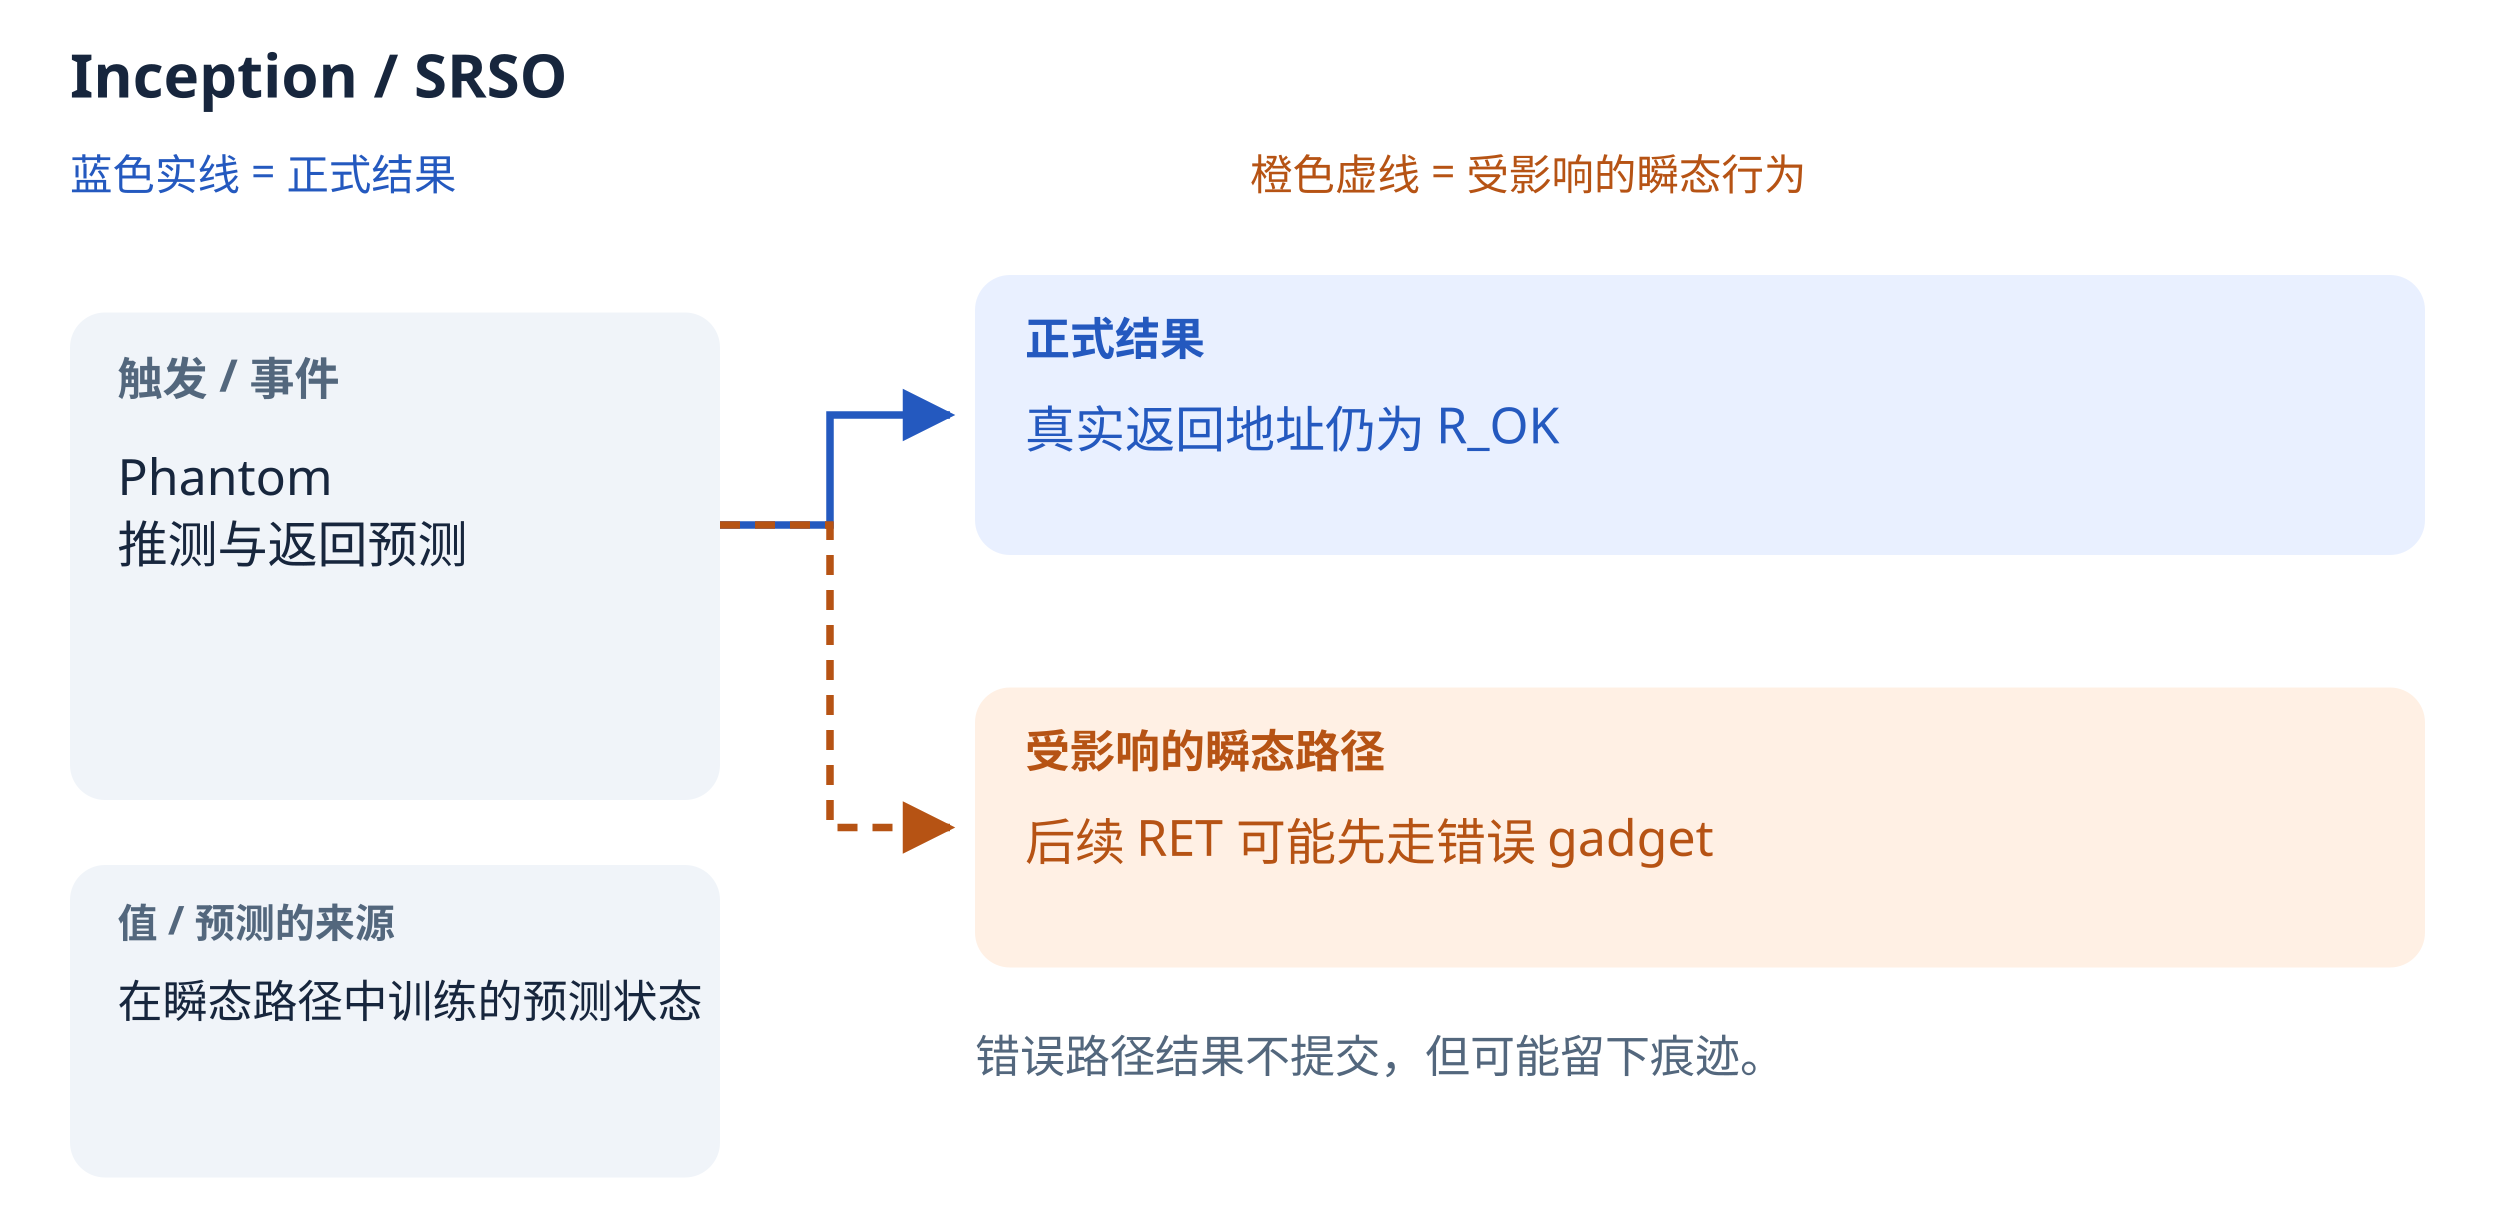
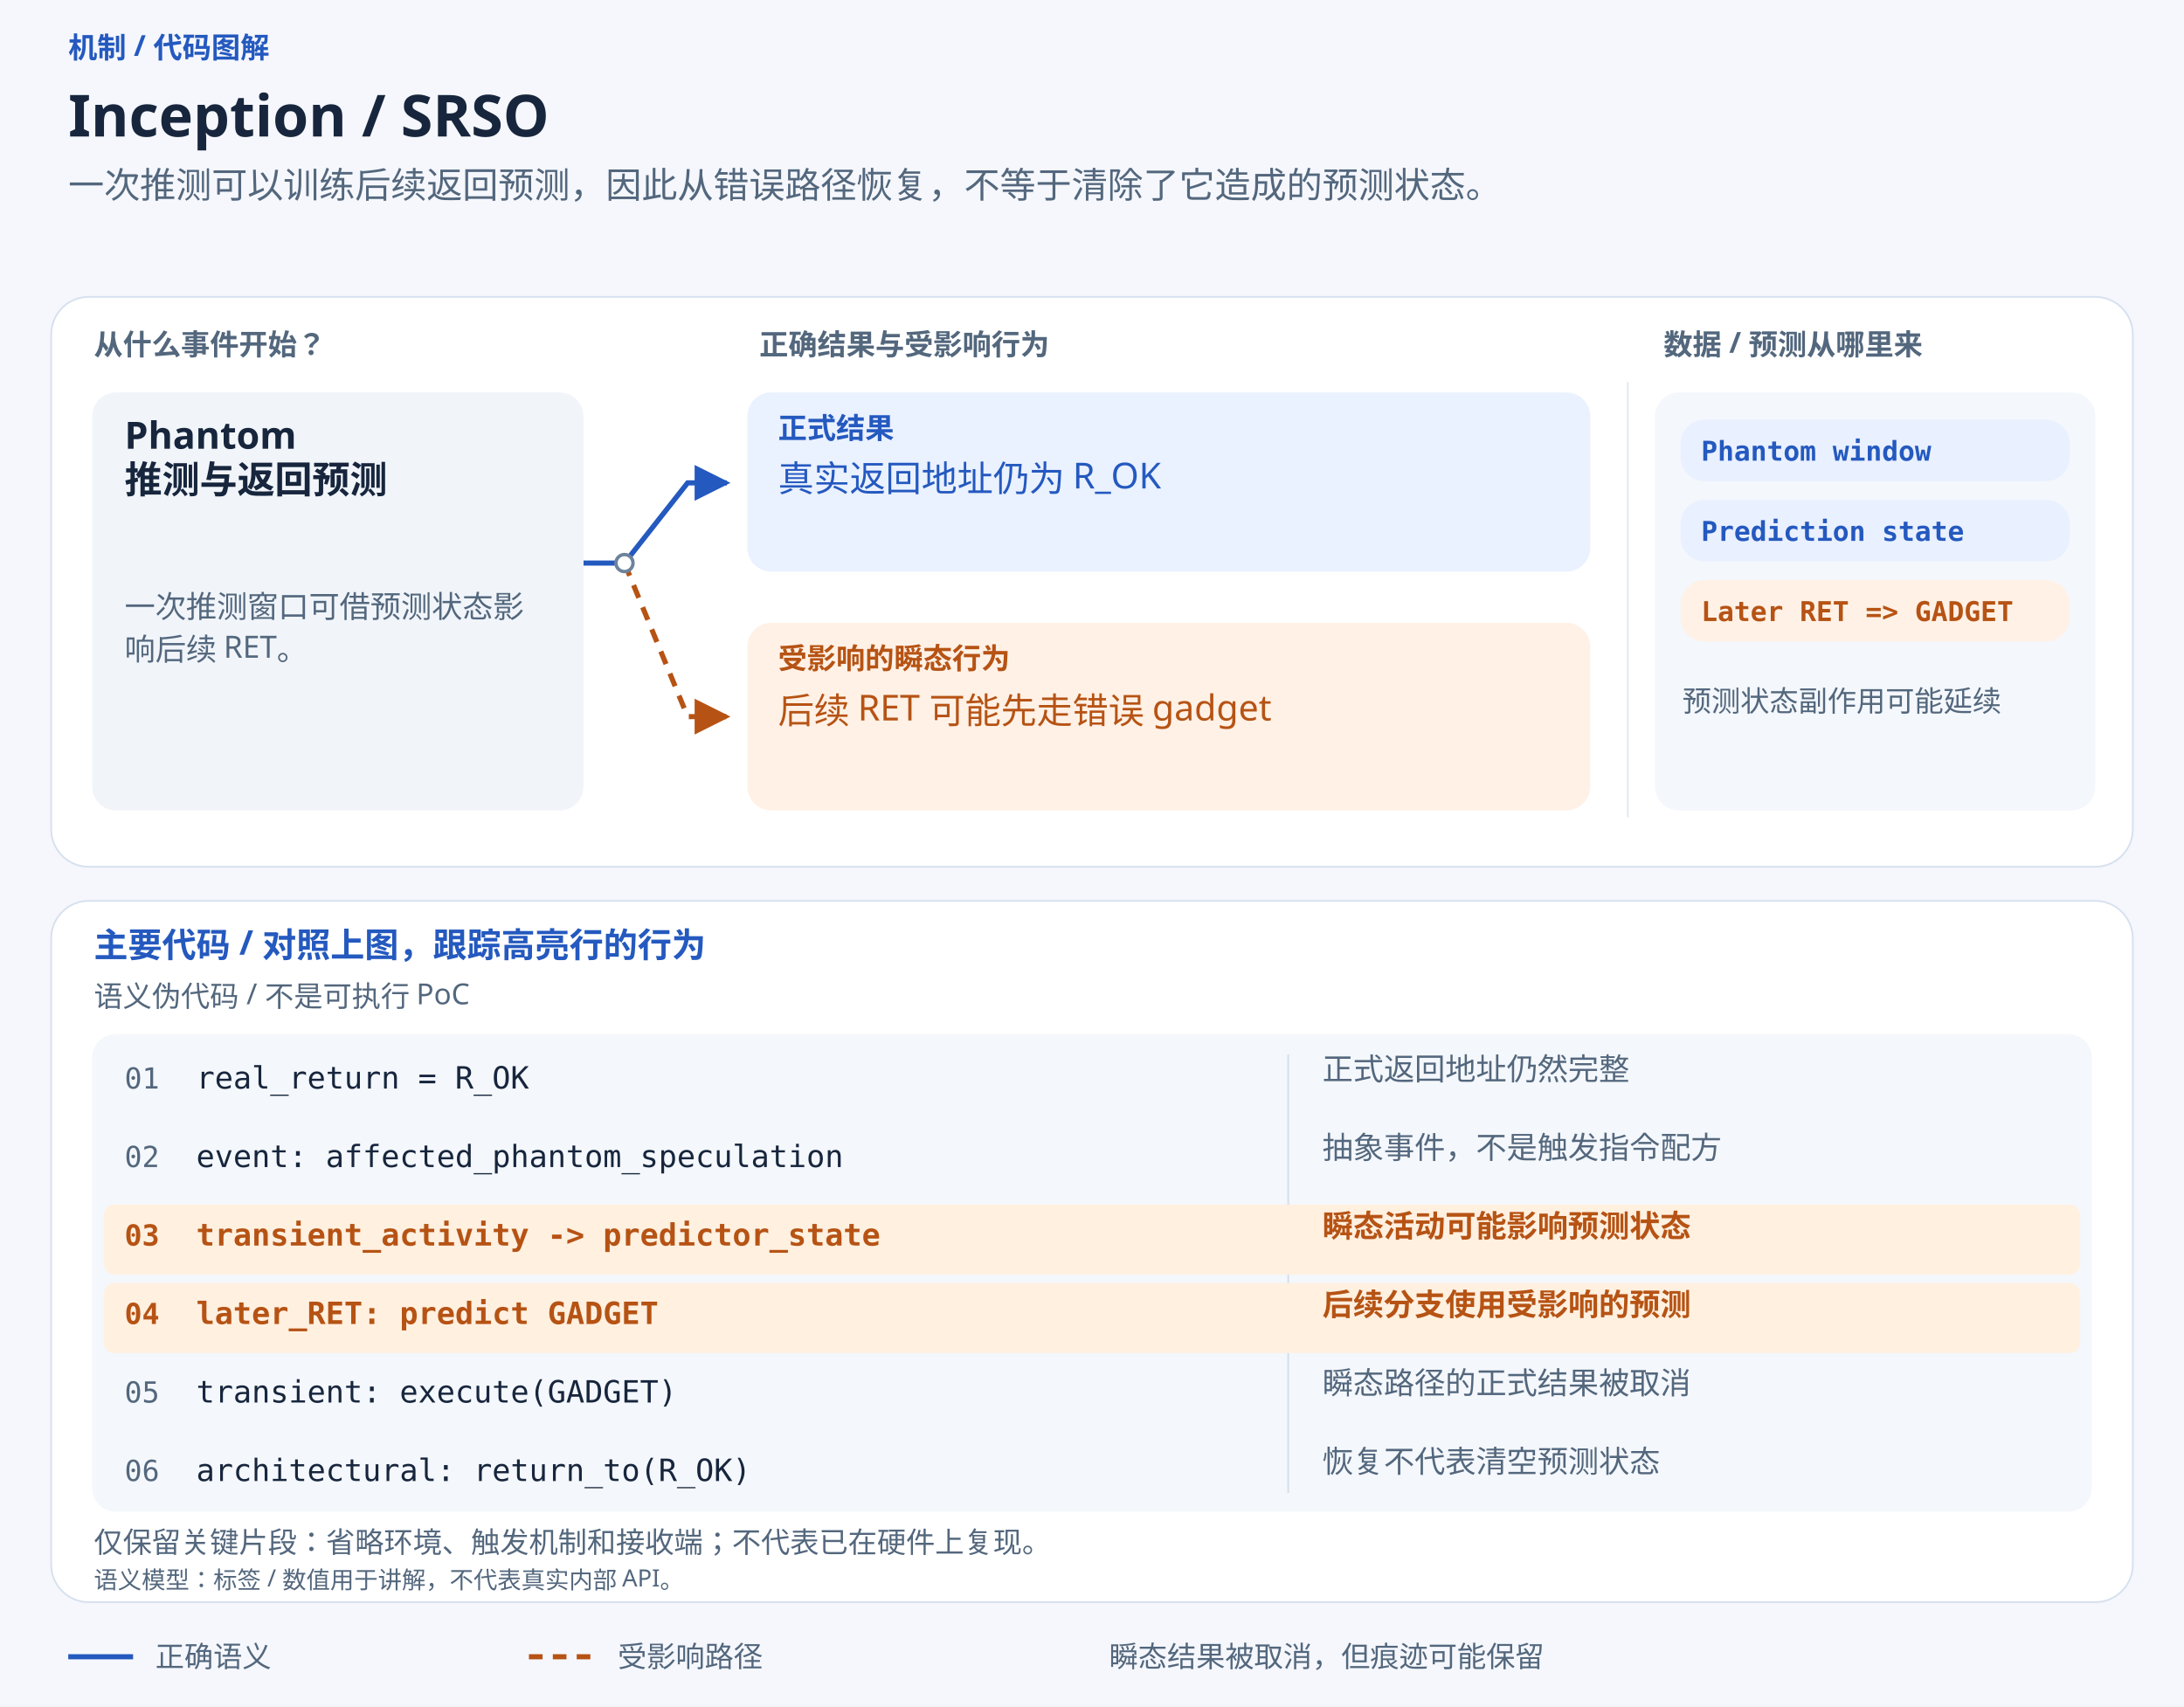
- <svg xmlns="http://www.w3.org/2000/svg" viewBox="0 0 1000 490" role="img" aria-labelledby="title desc">
+ <svg xmlns="http://www.w3.org/2000/svg" viewBox="0 0 1280 1000" role="img" aria-labelledby="title desc">
  <defs>
    <marker id="blue" viewBox="0 0 10 10" refX="9" refY="5" markerWidth="7" markerHeight="7" orient="auto">
      <path d="M0 0L10 5L0 10Z" fill="#2459bf" />
    </marker>
    <marker id="orange" viewBox="0 0 10 10" refX="9" refY="5" markerWidth="7" markerHeight="7" orient="auto">
      <path d="M0 0L10 5L0 10Z" fill="#b65314" />
    </marker>
  </defs>
-   <rect width="1000" height="490" fill="#fff" />
+   <rect width="1280" height="1000" fill="#f5f7fc" />
  <g font-family="system-ui, sans-serif">
-     <text x="28" y="39" font-size="24" fill="#17263d" font-weight="700">Inception / SRSO</text>
-     <text x="28" y="76" font-size="17" fill="#2459bf">蓝色实线 = 正式结果</text>
-     <text x="500" y="76" font-size="17" fill="#b65314">橙色虚线 = 受影响的瞬态行为</text>
-     <rect x="28" y="125" width="260" height="195" rx="14" fill="#f0f4f9" />
-     <text x="47" y="158" font-size="18" fill="#53677d" font-weight="700">触发 / 事件</text>
-     <text x="47" y="198" font-size="20" fill="#17263d">Phantom</text>
-     <text x="47" y="225" font-size="20" fill="#17263d">推测与返回预测</text>
-     <rect x="390" y="110" width="580" height="112" rx="14" fill="#e9f0ff" />
-     <text x="410" y="142" font-size="18" fill="#2459bf" font-weight="700">正式结果</text>
-     <text x="410" y="179" font-size="20" fill="#2459bf">真实返回地址仍为 R_OK</text>
-     <rect x="390" y="275" width="580" height="112" rx="14" fill="#fff0e4" />
-     <text x="410" y="307" font-size="18" fill="#b65314" font-weight="700">受影响的瞬态路径</text>
-     <text x="410" y="344" font-size="20" fill="#b65314">后续 RET 可能先走错误 gadget</text>
-     <path d="M288 210H332V166H380" fill="none" stroke="#2459bf" stroke-width="3" marker-end="url(#blue)" />
-     <path d="M288 210H332V331H380" fill="none" stroke="#b65314" stroke-width="3" stroke-dasharray="8 6" marker-end="url(#orange)" />
-     <rect x="28" y="346" width="260" height="125" rx="14" fill="#f0f4f9" />
-     <text x="47" y="375" font-size="16" fill="#53677d" font-weight="700">值 / 预测的来源</text>
-     <text x="47" y="407" font-size="18" fill="#17263d">在瞬态路径中训练的预测状态</text>
-     <text x="390" y="429" font-size="18" fill="#53677d">错误路径结果不提交，但可能留下痕迹。</text>
+     <text x="40" y="34" font-size="17" fill="#2459bf" font-weight="700">机制 / 代码图解</text>
+     <text x="40" y="80" font-size="34" fill="#17263d" font-weight="700">Inception / SRSO</text>
+     <text x="40" y="116" font-size="21" fill="#53677d">一次推测可以训练后续返回预测，因此从错误路径恢复，不等于清除了它造成的预测状态。</text>
+     <rect x="30" y="174" width="1220" height="334" rx="22" fill="#fff" stroke="#d6e0ef" />
+     <text x="55" y="208" font-size="17" fill="#53677d" font-weight="700">从什么事件开始？</text>
+     <text x="445" y="208" font-size="17" fill="#53677d" font-weight="700">正确结果与受影响行为</text>
+     <text x="975" y="208" font-size="17" fill="#53677d" font-weight="700">数据 / 预测从哪里来</text>
+     <rect x="54" y="230" width="288" height="245" rx="14" fill="#f1f5fa" stroke="none" />
+     <text x="73" y="263" font-size="22" fill="#17263d" font-weight="700">Phantom</text>
+     <text x="73" y="289" font-size="22" fill="#17263d" font-weight="700">推测与返回预测</text>
+     <text x="73" y="362" font-size="18" fill="#53677d">一次推测窗口可借预测状态影</text>
+     <text x="73" y="387" font-size="18" fill="#53677d">响后续 RET。</text>
+     <rect x="438" y="230" width="494" height="105" rx="14" fill="#eaf1ff" stroke="none" />
+     <text x="456" y="257" font-size="17" fill="#2459bf" font-weight="700">正式结果</text>
+     <text x="456" y="288" font-size="21" fill="#2459bf">真实返回地址仍为 R_OK</text>
+     <rect x="438" y="365" width="494" height="110" rx="14" fill="#fff1e6" stroke="none" />
+     <text x="456" y="392" font-size="17" fill="#b65314" font-weight="700">受影响的瞬态行为</text>
+     <text x="456" y="424" font-size="21" fill="#b65314">后续 RET 可能先走错误 gadget</text>
+     <path d="M342 330H366L403 283H426" fill="none" stroke="#2459bf" stroke-width="3" marker-end="url(#blue)" />
+     <path d="M366 330L403 420H426" fill="none" stroke="#b65314" stroke-width="3" stroke-dasharray="8 6" marker-end="url(#orange)" />
+     <circle cx="366" cy="330" r="5" fill="white" stroke="#6c839c" stroke-width="2" />
+     <path d="M954 224V479" stroke="#e1e8f0" />
+     <rect x="970" y="230" width="258" height="245" rx="14" fill="#f4f7fb" stroke="none" />
+     <rect x="985" y="246" width="228" height="36" rx="14" fill="#e9f0ff" stroke="none" />
+     <text x="997" y="270" font-size="16" fill="#2459bf" font-weight="700" font-family="ui-monospace, SFMono-Regular, Consolas, monospace">Phantom window</text>
+     <rect x="985" y="293" width="228" height="36" rx="14" fill="#e9f0ff" stroke="none" />
+     <text x="997" y="317" font-size="16" fill="#2459bf" font-weight="700" font-family="ui-monospace, SFMono-Regular, Consolas, monospace">Prediction state</text>
+     <rect x="985" y="340" width="228" height="36" rx="14" fill="#fff1e6" stroke="none" />
+     <text x="997" y="364" font-size="16" fill="#b65314" font-weight="700" font-family="ui-monospace, SFMono-Regular, Consolas, monospace">Later RET =&gt; GADGET</text>
+     <text x="986" y="417" font-size="17" fill="#53677d">预测状态副作用可能延续</text>
+     <rect x="30" y="528" width="1220" height="411" rx="22" fill="#fff" stroke="#d6e0ef" />
+     <text x="55" y="561" font-size="20" fill="#2459bf" font-weight="700">主要代码 / 对照上图，跟踪高亮行的行为</text>
+     <text x="55" y="590" font-size="17" fill="#53677d">语义伪代码 / 不是可执行 PoC</text>
+     <rect x="54" y="606" width="1172" height="280" rx="14" fill="#f4f7fb" stroke="none" />
+     <path d="M755 618V875" stroke="#d5deeb" />
+     <text x="73" y="638" font-size="17" fill="#53677d" font-family="ui-monospace, SFMono-Regular, Consolas, monospace">01</text>
+     <text x="115" y="638" font-size="18" fill="#17263d" font-family="ui-monospace, SFMono-Regular, Consolas, monospace" class="code-line">real_return = R_OK</text>
+     <text x="775" y="633" font-size="18" fill="#53677d">正式返回地址仍然完整</text>
+     <text x="73" y="684" font-size="17" fill="#53677d" font-family="ui-monospace, SFMono-Regular, Consolas, monospace">02</text>
+     <text x="115" y="684" font-size="18" fill="#17263d" font-family="ui-monospace, SFMono-Regular, Consolas, monospace" class="code-line">event: affected_phantom_speculation</text>
+     <text x="775" y="679" font-size="18" fill="#53677d">抽象事件，不是触发指令配方</text>
+     <rect x="61" y="706" width="1158" height="41" rx="6" fill="#fff0e0" stroke="none" class="code-highlight" />
+     <text x="73" y="730" font-size="17" fill="#b65314" font-weight="700" font-family="ui-monospace, SFMono-Regular, Consolas, monospace">03</text>
+     <text x="115" y="730" font-size="18" fill="#b65314" font-weight="700" font-family="ui-monospace, SFMono-Regular, Consolas, monospace" class="code-line">transient_activity -&gt; predictor_state</text>
+     <text x="775" y="725" font-size="18" fill="#b65314" font-weight="700">瞬态活动可能影响预测状态</text>
+     <rect x="61" y="752" width="1158" height="41" rx="6" fill="#fff0e0" stroke="none" class="code-highlight" />
+     <text x="73" y="776" font-size="17" fill="#b65314" font-weight="700" font-family="ui-monospace, SFMono-Regular, Consolas, monospace">04</text>
+     <text x="115" y="776" font-size="18" fill="#b65314" font-weight="700" font-family="ui-monospace, SFMono-Regular, Consolas, monospace" class="code-line">later_RET: predict GADGET</text>
+     <text x="775" y="771" font-size="18" fill="#b65314" font-weight="700">后续分支使用受影响的预测</text>
+     <text x="73" y="822" font-size="17" fill="#53677d" font-family="ui-monospace, SFMono-Regular, Consolas, monospace">05</text>
+     <text x="115" y="822" font-size="18" fill="#17263d" font-family="ui-monospace, SFMono-Regular, Consolas, monospace" class="code-line">transient: execute(GADGET)</text>
+     <text x="775" y="817" font-size="18" fill="#53677d">瞬态路径的正式结果被取消</text>
+     <text x="73" y="868" font-size="17" fill="#53677d" font-family="ui-monospace, SFMono-Regular, Consolas, monospace">06</text>
+     <text x="115" y="868" font-size="18" fill="#17263d" font-family="ui-monospace, SFMono-Regular, Consolas, monospace" class="code-line">architectural: return_to(R_OK)</text>
+     <text x="775" y="863" font-size="18" fill="#53677d">恢复不代表清空预测状态</text>
+     <text x="55" y="910" font-size="17" fill="#53677d">仅保留关键片段：省略环境、触发机制和接收端；不代表已在硬件上复现。</text>
+     <text x="55" y="931" font-size="14" fill="#53677d">语义模型：标签 / 数值用于讲解，不代表真实内部 API。</text>
+     <path d="M40 971H78" stroke="#2459bf" stroke-width="3" />
+     <text x="91" y="977" font-size="17" fill="#53677d">正确语义</text>
+     <path d="M310 971H348" stroke="#b65314" stroke-width="3" stroke-dasharray="8 6" />
+     <text x="362" y="977" font-size="17" fill="#53677d">受影响路径</text>
+     <text x="650" y="977" font-size="17" fill="#53677d">瞬态结果被取消，但痕迹可能保留</text>
  </g>
</svg>
